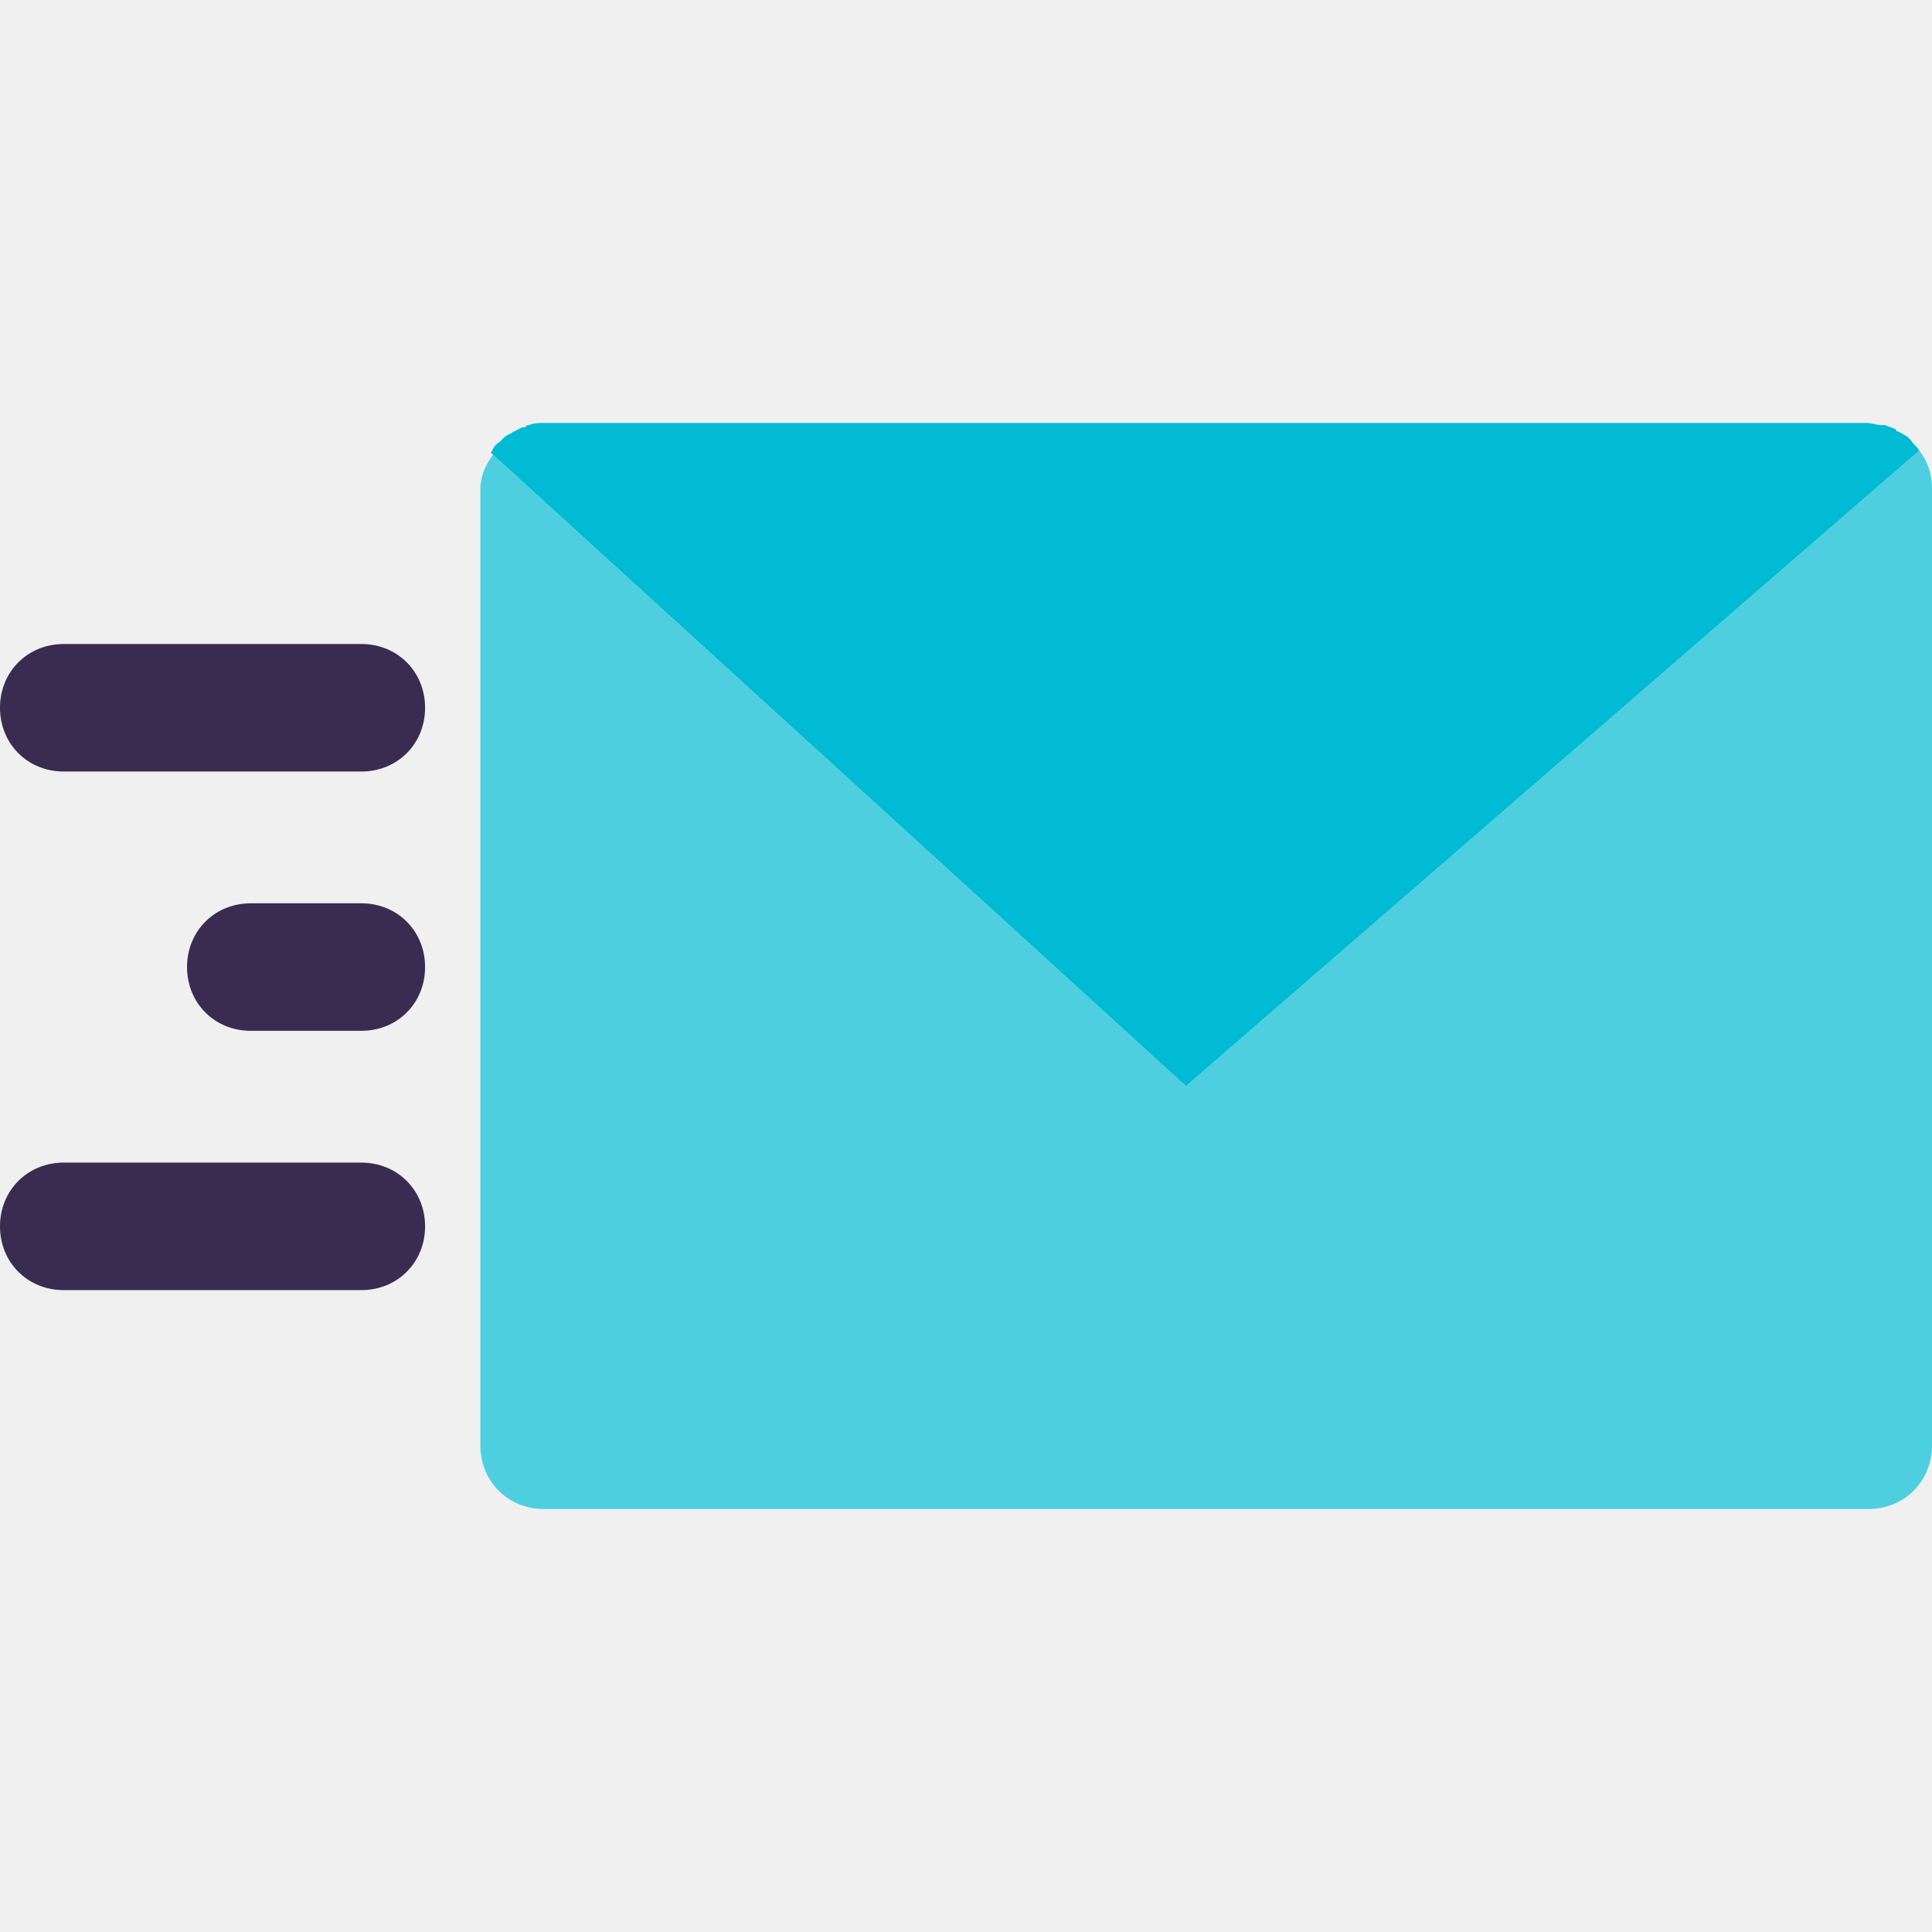
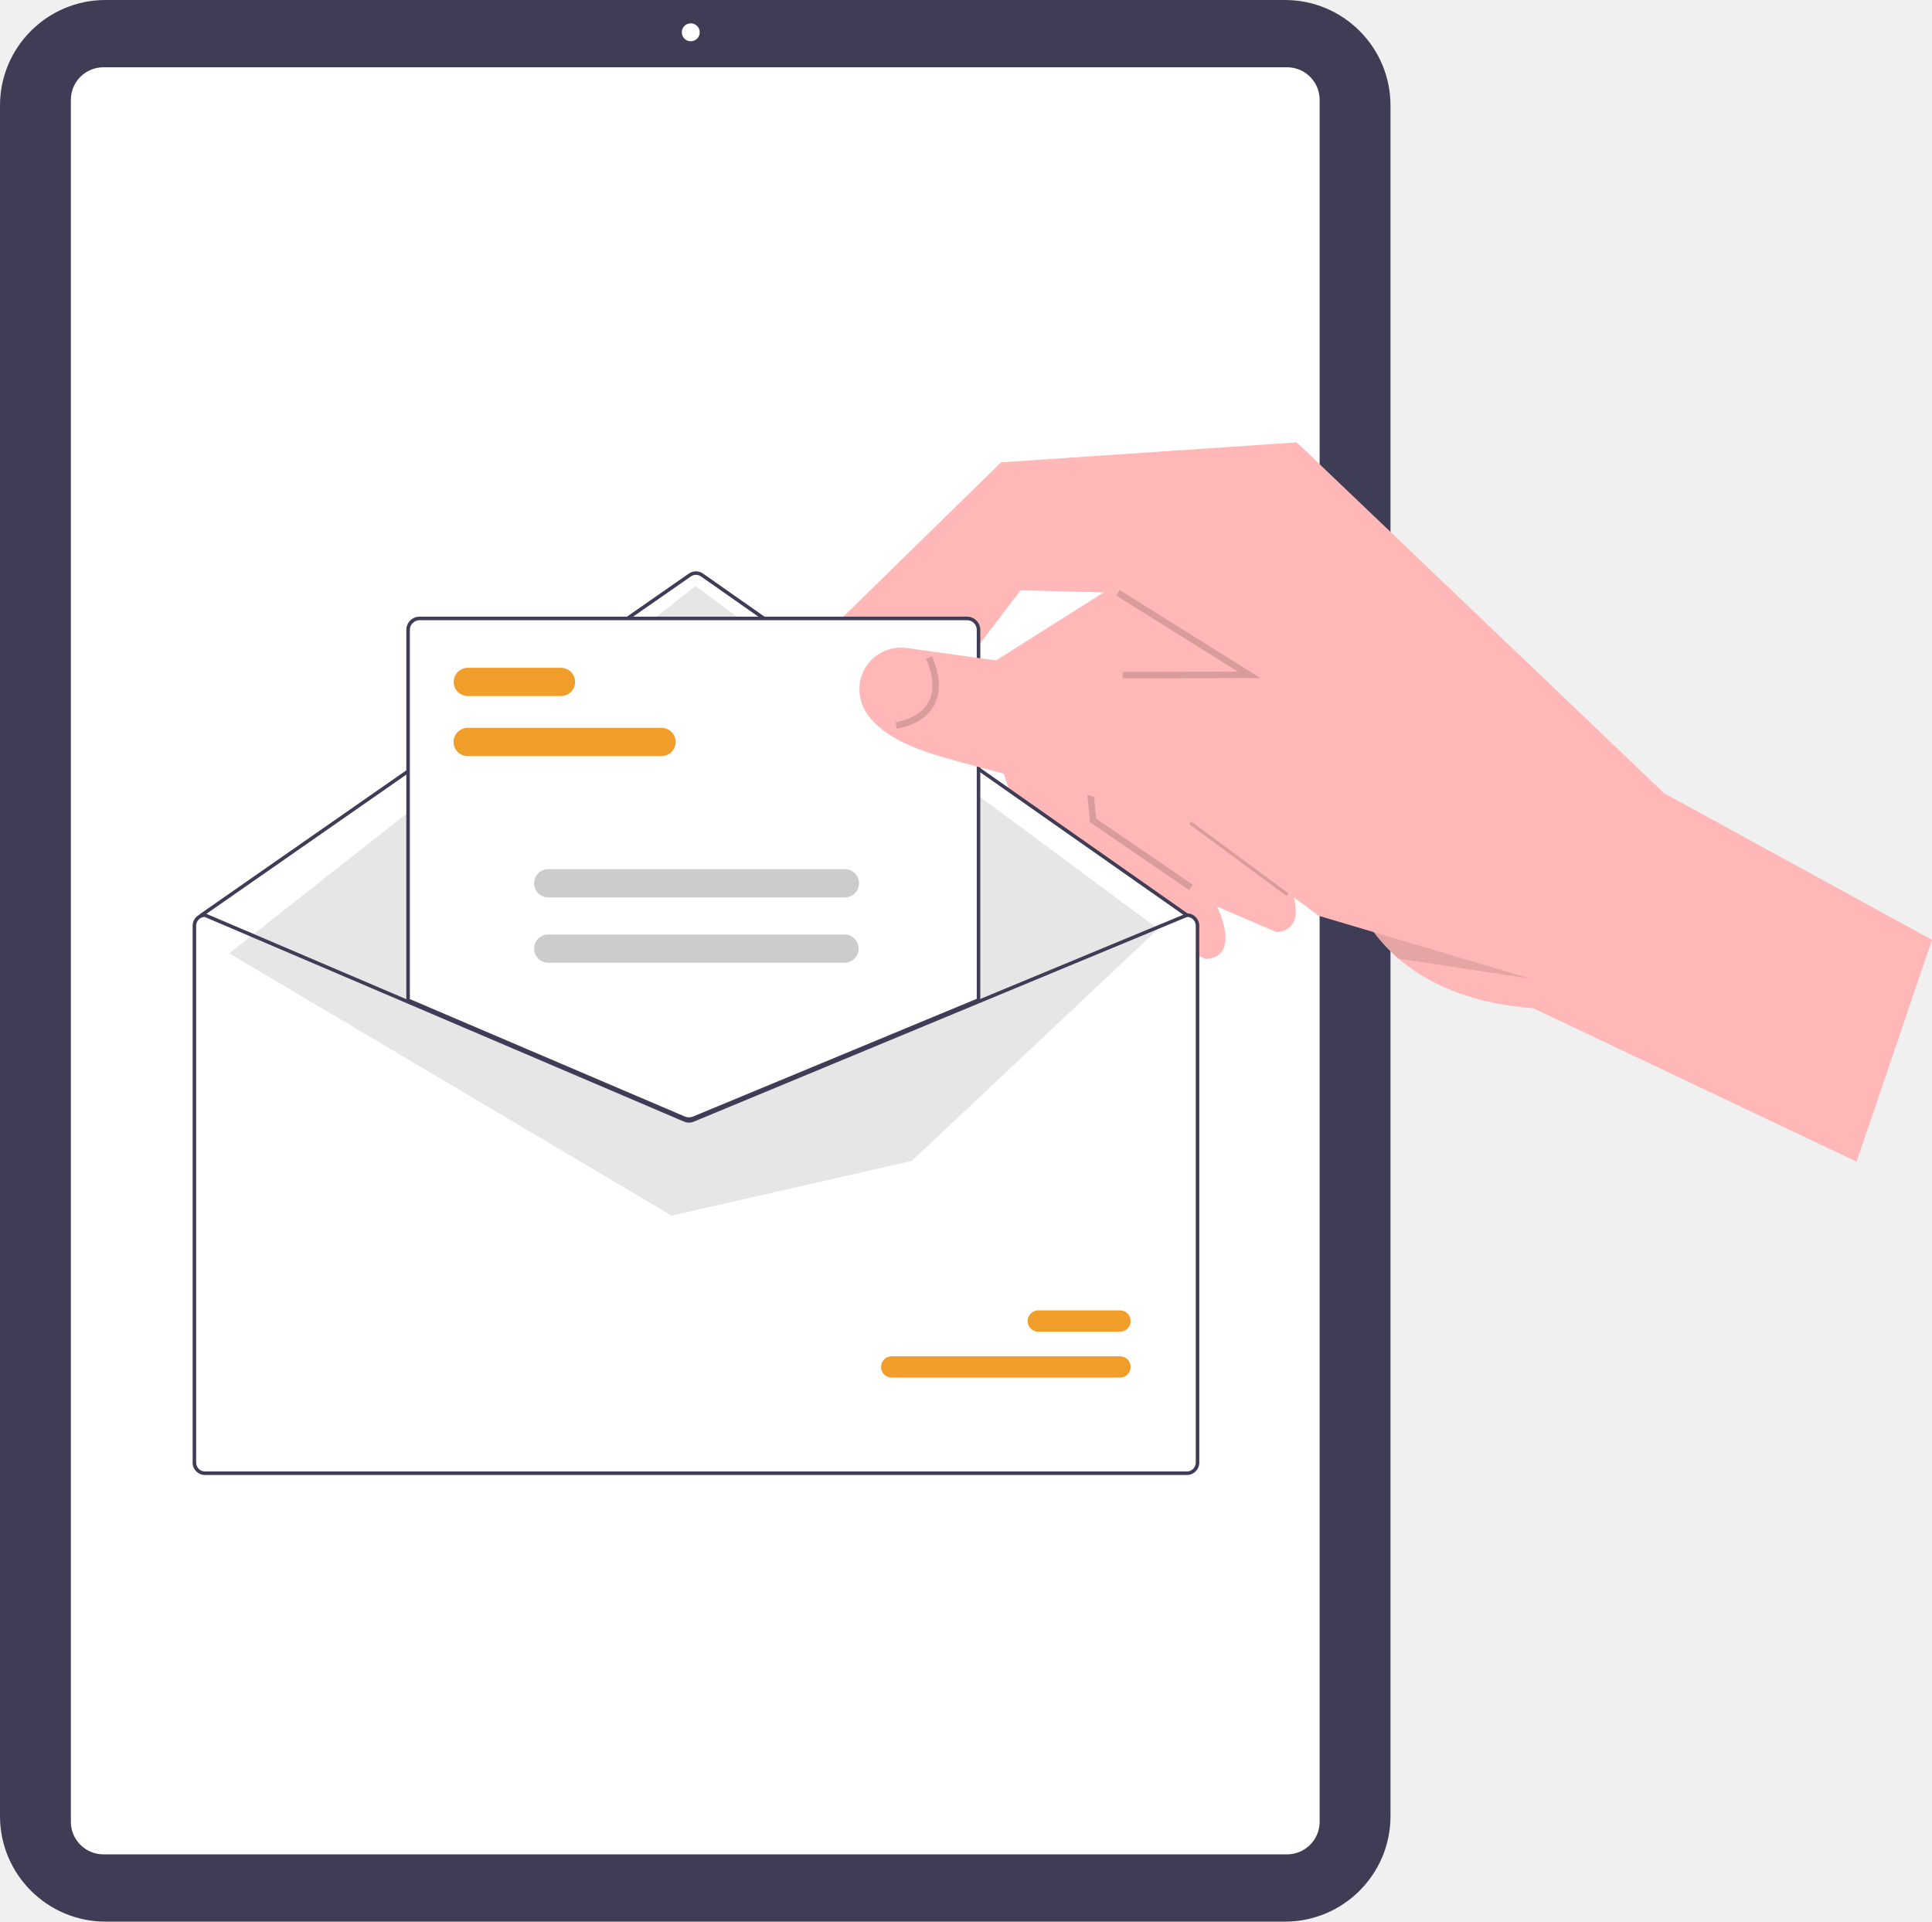
- <svg xmlns="http://www.w3.org/2000/svg" version="1.1" id="Capa_1" x="0px" y="0px" viewBox="0 0 474.906 474.906" style="enable-background:new 0 0 474.906 474.906;" xml:space="preserve">
-   <path style="fill:#4DCFE0;" d="M471.771,110.759L291.527,266.971L121.208,111.804c-2.09,2.612-3.135,5.747-3.135,8.359v235.102  c0,8.882,6.792,15.673,15.673,15.673h325.486c8.882,0,15.673-6.792,15.673-15.673V120.163  C474.906,116.506,473.861,113.371,471.771,110.759z" />
-   <g>
-     <path style="fill:#3A2C51;" d="M88.816,222.041H61.649c-8.882,0-15.673,6.792-15.673,15.673c0,8.882,6.792,15.673,15.673,15.673   h27.167c8.882,0,15.673-6.792,15.673-15.673C104.49,228.833,97.698,222.041,88.816,222.041z" />
-     <path style="fill:#3A2C51;" d="M88.816,285.78H15.673C6.792,285.78,0,292.571,0,301.453s6.792,15.673,15.673,15.673h73.143   c8.882,0,15.673-6.792,15.673-15.673C104.49,292.571,97.698,285.78,88.816,285.78z" />
-     <path style="fill:#3A2C51;" d="M88.816,158.302H15.673C6.792,158.302,0,165.094,0,173.976s6.792,15.673,15.673,15.673h73.143   c8.882,0,15.673-6.792,15.673-15.673S97.698,158.302,88.816,158.302z" />
-   </g>
-   <path style="fill:#00BBD3;" d="M471.771,110.759c-0.522-1.045-1.567-1.567-2.09-2.612c0,0,0,0-0.522-0.522  c-0.522-0.522-1.567-1.045-2.612-1.567c0,0-0.522,0-0.522-0.522c-1.045-0.522-1.567-0.522-2.612-1.045c-0.522,0-0.522,0-1.045,0  c-1.045,0-2.09-0.522-3.657-0.522H133.747c-1.045,0-2.612,0-3.657,0.522c-0.522,0-0.522,0-1.045,0.522  c-1.045,0-1.567,0.522-2.612,1.045c-0.522,0-0.522,0.522-1.045,0.522c-1.045,0.522-1.567,1.045-2.09,1.567l-0.522,0.522  c-1.045,0.522-1.567,1.567-2.09,2.612l0.522,0.522l170.318,155.167L471.771,110.759z" />
-   <g>
- </g>
-   <g>
- </g>
-   <g>
- </g>
-   <g>
- </g>
-   <g>
- </g>
-   <g>
- </g>
-   <g>
- </g>
-   <g>
- </g>
-   <g>
- </g>
-   <g>
- </g>
-   <g>
- </g>
-   <g>
- </g>
-   <g>
- </g>
-   <g>
- </g>
-   <g>
- </g>
+ <svg xmlns="http://www.w3.org/2000/svg" id="fb44e471-ee16-4d00-b265-ec0e46fd741a" data-name="Layer 1" width="522.708" height="519.891" viewBox="0 0 522.708 519.891">
+   <path d="M686.32,709.945H367.177a28.563,28.563,0,0,1-28.531-28.531V218.586a28.563,28.563,0,0,1,28.531-28.531H686.32A28.563,28.563,0,0,1,714.851,218.586V681.414A28.563,28.563,0,0,1,686.32,709.945Z" transform="translate(-338.6462 -190.0546)" fill="#3f3d56" />
+   <path d="M686.882,691.742H366.615a8.805,8.805,0,0,1-8.795-8.795V217.053a8.805,8.805,0,0,1,8.795-8.795H686.882a8.805,8.805,0,0,1,8.795,8.795V682.947A8.805,8.805,0,0,1,686.882,691.742Z" transform="translate(-338.6462 -190.0546)" fill="#fff" />
+   <circle cx="186.889" cy="8.738" r="2.427" fill="#fff" />
+   <path d="M612.177,405.287l-10.602-31.754-.179-.552,44.649-28.203,2.374,3.199,12.435,16.745-4.545,13.543-11.748,34.991-.515,1.538,21.757,16.176c.862,1.59,1.579,3.04,2.161,4.373,6.495,14.8-3.119,14.129-3.119,14.129l-44.249-18.967Z" transform="translate(-338.6462 -190.0546)" fill="#ffb7b7" />
+   <path d="M635.602,411.198l-1.951-5.846-9.573-28.696-1.994-5.982-1.675-5.006,21.832-13.794,22.817-14.409,14.808,19.943-4.488,13.372-2.182,6.497L669.824,387.33l-6.767,20.152,21.757,16.176a42.206,42.206,0,0,1,3.872,9.15,14.066,14.066,0,0,1,.532,4.097,5.017,5.017,0,0,1-5.362,5.255L639.607,423.193Z" transform="translate(-338.6462 -190.0546)" fill="#ffb7b7" />
+   <polygon points="294.88 222.439 292.312 195.37 305.108 188.432 305.945 189.977 294.17 196.361 296.551 221.455 322.712 239.371 321.72 240.82 294.88 222.439" opacity="0.15" style="isolation:isolate" />
+   <rect x="673.238" y="405.634" width="1.756" height="32.825" transform="translate(-404.5667 523.3705) rotate(-53.54095)" opacity="0.15" style="isolation:isolate" />
+   <polygon points="321.218 248.065 188.403 154.698 54.232 247.195 186.402 303.007 321.218 248.065" fill="#fff" />
+   <path d="M564.774,358.87l44.723-43.728,79.987-5.404,99.427,94.944,72.443,39.645L840.945,504.343,753.508,462.838c-17.802-1.308-29.256-7.215-36.5-13.427a44.098,44.098,0,0,1-6.694-7.17,32.236,32.236,0,0,1-4.951-9.243L669.824,387.33l-7.327-9.424-4.745-6.099L642.24,351.876l-1.116-1.433-26.352-.698-13.715,18.005-9.633,12.635a21.417,21.417,0,0,1-4.597,12.213c-8.639,10.508-26.155,8.456-26.155,8.456Z" transform="translate(-338.6462 -190.0546)" fill="#ffb7b7" />
+   <path d="M393.39,437.164h.096l54.853,23.423,75.051,32.047a2.421,2.421,0,0,0,1.854.01l77.43-32.124L658.875,437.202l.086-.038h.096a3.348,3.348,0,0,1,3.345,3.345V585.765a3.348,3.348,0,0,1-3.345,3.345H393.39a3.348,3.348,0,0,1-3.345-3.345V440.509A3.348,3.348,0,0,1,393.39,437.164Z" transform="translate(-338.6462 -190.0546)" fill="#fff" />
+   <path d="M393.152,438.12a.476.476,0,0,0,.273-.086L525.569,346.005a2.396,2.396,0,0,1,2.737.005l131.193,92.024a.478.478,0,0,0,.549-.783L528.855,345.227a3.355,3.355,0,0,0-3.832-.006l-132.145,92.029a.478.478,0,0,0,.273.87Z" transform="translate(-338.6462 -190.0546)" fill="#3f3d56" />
+   <polygon points="313.356 251.327 188.162 158.543 62.019 257.929 181.712 328.885 246.695 314.073 313.356 251.327" fill="#e6e6e6" />
+   <path d="M579.856,562.766h61.849a2.89,2.89,0,0,0,.009-5.779H579.856a2.89,2.89,0,0,0-.009,5.779Z" transform="translate(-338.6462 -190.0546)" fill="#f19d2a" />
+   <path d="M619.515,550.343h22.19a2.89,2.89,0,0,0,.009-5.779H619.515a2.89,2.89,0,0,0-.009,5.779Z" transform="translate(-338.6462 -190.0546)" fill="#f19d2a" />
+   <path d="M525.048,493.061a3.614,3.614,0,0,0,1.371-.269l77.211-32.037V360.474a3.349,3.349,0,0,0-3.345-3.345H452.162a3.349,3.349,0,0,0-3.345,3.345V460.826l.145.062,74.673,31.889A3.639,3.639,0,0,0,525.048,493.061Z" transform="translate(-338.6462 -190.0546)" fill="#fff" />
+   <path d="M523.542,492.997,448.578,460.983V360.474a3.588,3.588,0,0,1,3.584-3.584H600.285a3.588,3.588,0,0,1,3.584,3.584v100.441l-77.359,32.099a3.885,3.885,0,0,1-2.968-.017ZM602.913,360.474a2.631,2.631,0,0,0-2.628-2.628H452.162a2.631,2.631,0,0,0-2.628,2.628V460.353l74.381,31.765a2.923,2.923,0,0,0,2.23.013l76.768-31.853Z" transform="translate(-338.6462 -190.0546)" fill="#3f3d56" />
+   <path d="M390.762,440.509V585.765a3.348,3.348,0,0,0,3.345,3.345H659.773a3.348,3.348,0,0,0,3.345-3.345V440.509a3.348,3.348,0,0,0-3.345-3.345h-.096l-.086.038-56.201,23.317-77.43,32.124a2.421,2.421,0,0,1-1.854-.01l-75.051-32.047L394.203,437.164h-.096A3.348,3.348,0,0,0,390.762,440.509Zm.956,0a2.397,2.397,0,0,1,2.293-2.389l55.045,23.504L523.729,493.513a3.402,3.402,0,0,0,2.599.014l77.062-31.976,56.473-23.432a2.394,2.394,0,0,1,2.298,2.389V585.765a2.39,2.39,0,0,1-2.389,2.389H394.107a2.39,2.39,0,0,1-2.389-2.389Z" transform="translate(-338.6462 -190.0546)" fill="#3f3d56" />
+   <path d="M465.129,394.615h52.56a3.823,3.823,0,0,0,0-7.645h-52.56a3.823,3.823,0,0,0,0,7.645Z" transform="translate(-338.6462 -190.0546)" fill="#f19d2a" />
+   <path d="M465.16,378.369h25.324a3.823,3.823,0,0,0,0-7.645H465.16a3.823,3.823,0,0,0,0,7.645Z" transform="translate(-338.6462 -190.0546)" fill="#f19d2a" />
+   <path d="M486.913,432.84h80.273a3.823,3.823,0,1,0,0-7.645H486.913a3.823,3.823,0,0,0,0,7.645Z" transform="translate(-338.6462 -190.0546)" fill="#ccc" />
+   <path d="M486.913,450.52h80.273a3.823,3.823,0,0,0,0-7.645H486.913a3.823,3.823,0,0,0,0,7.645Z" transform="translate(-338.6462 -190.0546)" fill="#ccc" />
+   <path d="M673.196,377.28l15.944-.922L752.843,454.867l-22.506-3.442-13.33-2.014a44.098,44.098,0,0,1-6.694-7.17l-14.811-4.397-6.816-5.036C689.114,434.444,673.196,377.28,673.196,377.28Z" transform="translate(-338.6462 -190.0546)" opacity="0.1" style="isolation:isolate" />
+   <path d="M571.283,374.782A11.249,11.249,0,0,1,584.061,365.386L601.057,367.75l21.027,2.926,16.25,2.259,19.418-1.127,17.626-1.025,10.413-.601L755.034,455.517l-59.532-17.674-6.816-5.036-29.843-22.042s-9.778-1.802-25.192-5.412c-2.293-.545-28.241-7.056-40.43-10.597-2.361-.688-4.48-1.407-6.394-2.157C573.237,387.249,570.518,380.391,571.283,374.782Z" transform="translate(-338.6462 -190.0546)" fill="#ffb7b7" />
+   <path d="M581.017,385.442c.061-.007,6.127-.763,8.716-5.205,1.744-2.993,1.569-7.023-.521-11.978l1.618-.682c2.319,5.498,2.458,10.06.413,13.557-3.042,5.202-9.743,6.022-10.027,6.054Z" transform="translate(-338.6462 -190.0546)" opacity="0.15" style="isolation:isolate" />
+   <polygon points="303.71 183.525 303.706 181.769 334.938 181.719 302.012 161.133 302.943 159.643 341.046 183.465 303.71 183.525" opacity="0.15" style="isolation:isolate" />
</svg>
